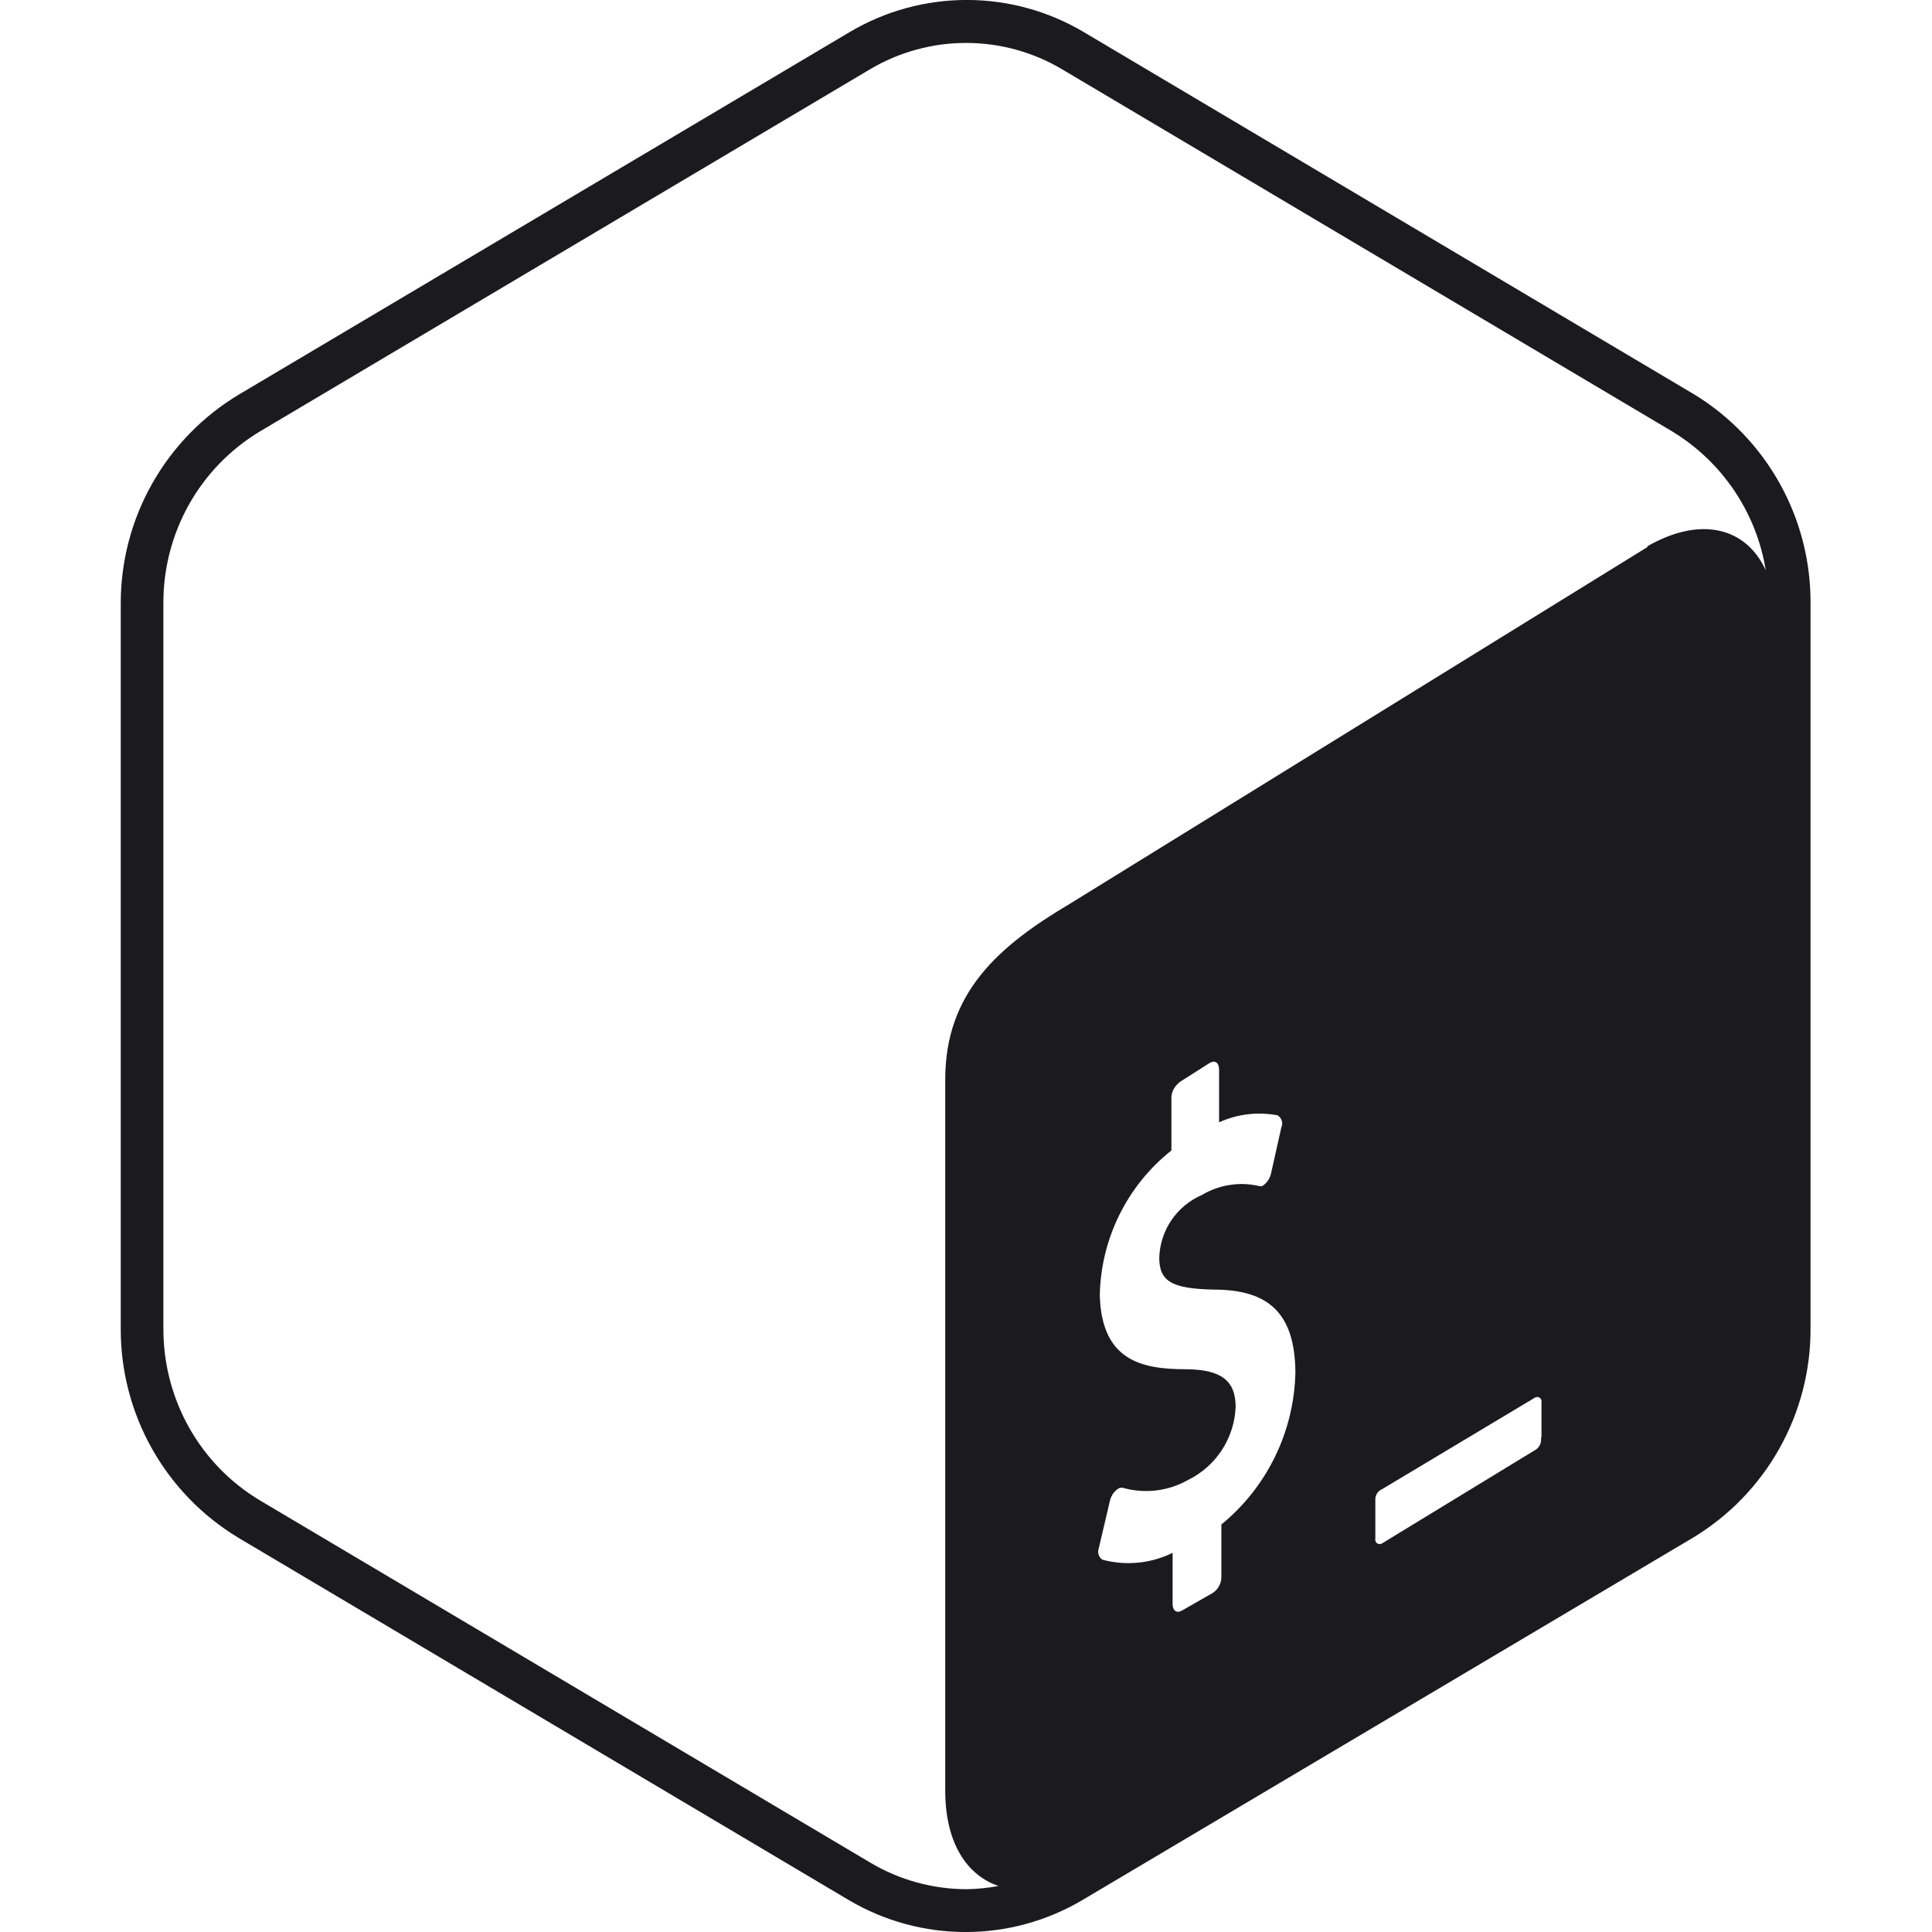
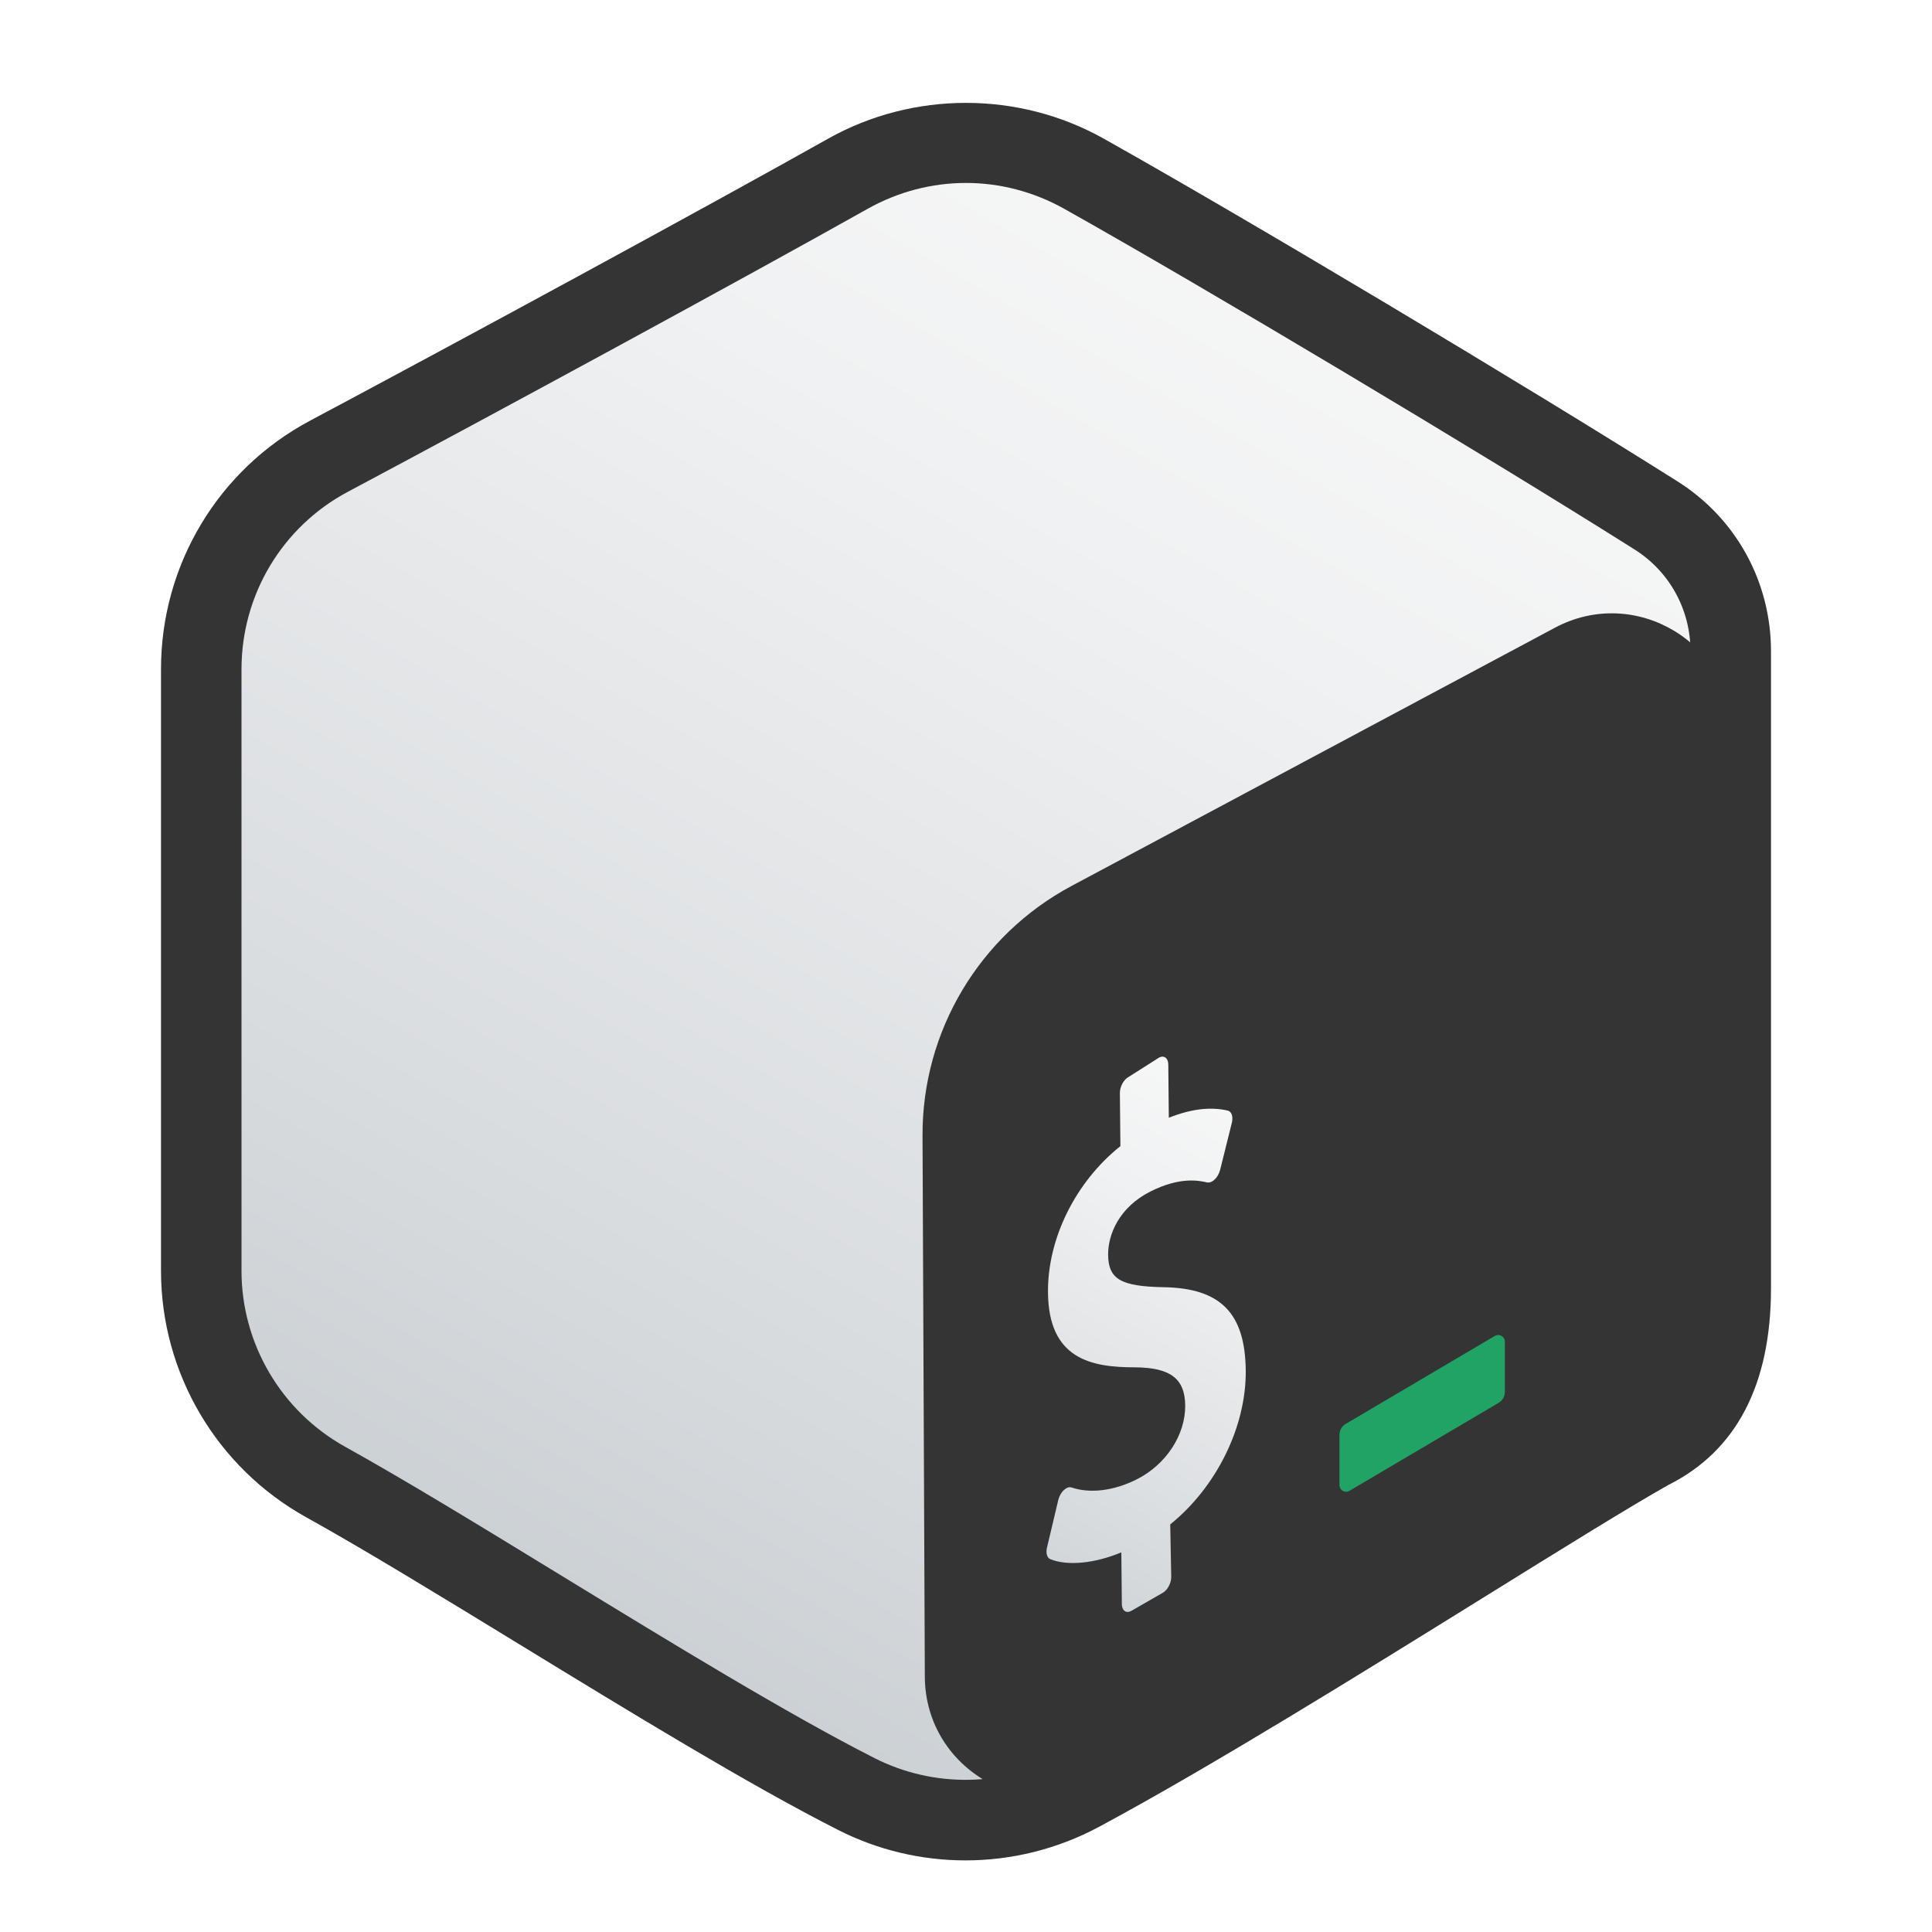
- <svg xmlns="http://www.w3.org/2000/svg" width="64" height="64" viewBox="0 0 32 32">
-   <path d="M28.057 6.53L17.952.532a3.8 3.8 0 0 0-3.88 0L3.965 6.53A4.03 4.03 0 0 0 2 10.002v11.996a4.03 4.03 0 0 0 1.948 3.472l10.105 5.998a3.8 3.8 0 0 0 3.88 0L28.04 25.47a4.03 4.03 0 0 0 1.948-3.472V10.002a4.03 4.03 0 0 0-1.93-3.472zM20.23 25.262v.86c-.001.108-.057.207-.148.265l-.512.293c-.08.042-.148 0-.148-.113v-.847a1.66 1.66 0 0 1-1.164.113c-.062-.042-.086-.122-.056-.2l.183-.78c.016-.066.05-.125.102-.17a.18.18 0 0 1 .05-.035.11.11 0 0 1 .08 0 1.41 1.41 0 0 0 1.059-.134 1.41 1.41 0 0 0 .79-1.21c0-.438-.24-.62-.82-.625-.734 0-1.4-.14-1.43-1.224.017-.937.452-1.817 1.186-2.4v-.872c-.001-.1.056-.2.148-.268l.494-.314c.08-.042.148 0 .148.116v.872a1.61 1.61 0 0 1 .967-.116c.07.04.098.128.064.2l-.173.773c-.015.06-.045.113-.088.155-.014.015-.03.028-.05.04s-.05.008-.074 0a1.28 1.28 0 0 0-.931.152 1.17 1.17 0 0 0-.706 1.037c0 .395.208.515.907.53.935 0 1.337.423 1.348 1.362-.018.983-.467 1.908-1.228 2.53zm5.293-1.45c.012.074-.018.15-.078.194L22.9 25.558c-.024.02-.06.023-.087.007s-.04-.05-.033-.08v-.66c.003-.072.05-.136.116-.162l2.516-1.507c.024-.02.06-.023.087-.007s.04.05.033.08v.582zM27.288 9.06l-9.562 5.906c-1.193.706-2.07 1.478-2.07 2.914v11.778c0 .86.353 1.4.882 1.58a3.14 3.14 0 0 1-.53.053 3.13 3.13 0 0 1-1.595-.441L4.308 24.853C3.3 24.25 2.702 23.165 2.706 22V10.002C2.7 8.834 3.3 7.75 4.308 7.144l10.105-5.998c.98-.58 2.196-.58 3.176 0l10.105 5.998c.833.504 1.4 1.35 1.552 2.3-.328-.713-1.083-.9-1.962-.395h.003z" fill="#1b1b1f" fill-rule="evenodd" />
+ <svg xmlns="http://www.w3.org/2000/svg" viewBox="0 0 48 48" width="240px" height="240px" clip-rule="evenodd">
+   <linearGradient id="FAKZ2g97PrDXJBy36-66Qa" x1="35.753" x2="11.271" y1="3.643" y2="46.048" gradientUnits="userSpaceOnUse">
+     <stop offset="0" stop-color="#f9f9f9" />
+     <stop offset=".26" stop-color="#f0f1f2" />
+     <stop offset=".678" stop-color="#d9dcdf" />
+     <stop offset="1" stop-color="#c2c8cc" />
+   </linearGradient>
+   <path fill="url(#FAKZ2g97PrDXJBy36-66Qa)" fill-rule="evenodd" d="M22.903,3.286c0.679-0.381,1.515-0.381,2.193,0 c3.355,1.883,13.451,7.551,16.807,9.434C42.582,13.1,43,13.804,43,14.566c0,3.766,0,15.101,0,18.867 c0,0.762-0.418,1.466-1.097,1.847c-3.355,1.883-13.451,7.551-16.807,9.434c-0.679,0.381-1.515,0.381-2.193,0 c-3.355-1.883-13.451-7.551-16.807-9.434C5.418,34.899,5,34.196,5,33.434c0-3.766,0-15.101,0-18.867 c0-0.762,0.418-1.466,1.097-1.847C9.451,10.837,19.549,5.169,22.903,3.286z" clip-rule="evenodd" />
+   <path fill="#343434" d="M23.987,46.221c-1.085,0-2.171-0.252-3.165-0.757c-2.22-1.127-5.118-2.899-7.921-4.613 c-1.973-1.206-3.836-2.346-5.297-3.157C5.381,36.458,4,34.113,4,31.572V16.627c0-2.59,1.417-4.955,3.699-6.173 c3.733-1.989,9.717-5.234,12.878-7.01l0,0c2.11-1.184,4.733-1.184,6.844,0c3.576,2.007,10.369,6.064,14.252,8.513 C43.13,12.874,44,14.453,44,16.182V32c0,2.4-0.859,4.048-2.553,4.895c-0.944,0.531-2.628,1.576-4.578,2.787 c-3.032,1.882-6.806,4.225-9.564,5.705C26.27,45.942,25.128,46.221,23.987,46.221z M21.556,5.188 C18.384,6.97,12.382,10.226,8.64,12.22C7.012,13.088,6,14.776,6,16.627v14.945c0,1.814,0.987,3.49,2.576,4.373 c1.498,0.832,3.378,1.981,5.369,3.199c2.77,1.693,5.634,3.445,7.783,4.536c1.458,0.739,3.188,0.717,4.631-0.056 c2.703-1.451,6.447-3.775,9.456-5.643c1.97-1.223,3.671-2.279,4.696-2.854C41.835,34.464,42,33.109,42,32V16.182 c0-1.037-0.521-1.983-1.392-2.532c-3.862-2.435-10.613-6.467-14.165-8.461C24.913,4.331,23.086,4.331,21.556,5.188L21.556,5.188z" />
+   <path fill="#343434" d="M22.977,41.654L22.92,28.216c-0.011-2.594,1.413-4.981,3.701-6.204l12.01-6.416 c1.998-1.068,4.414,0.38,4.414,2.646v14.73c0,1.041-0.54,2.008-1.426,2.554l-14.068,8.668 C25.557,45.424,22.987,43.996,22.977,41.654z" />
+   <linearGradient id="FAKZ2g97PrDXJBy36-66Qb" x1="32.281" x2="23.433" y1="26.55" y2="41.876" gradientUnits="userSpaceOnUse">
+     <stop offset="0" stop-color="#f9f9f9" />
+     <stop offset=".26" stop-color="#f0f1f2" />
+     <stop offset=".678" stop-color="#d9dcdf" />
+     <stop offset="1" stop-color="#c2c8cc" />
+   </linearGradient>
+   <path fill="url(#FAKZ2g97PrDXJBy36-66Qb)" d="M28.799,26.274 c0.123-0.063,0.225,0.014,0.227,0.176l0.013,1.32c0.552-0.219,1.032-0.278,1.467-0.177c0.095,0.024,0.136,0.153,0.098,0.306 l-0.291,1.169c-0.024,0.089-0.072,0.178-0.132,0.233c-0.026,0.025-0.052,0.044-0.077,0.057c-0.04,0.02-0.078,0.026-0.114,0.019 c-0.199-0.045-0.671-0.148-1.413,0.228c-0.778,0.395-1.051,1.071-1.046,1.573c0.007,0.601,0.315,0.783,1.377,0.802 c1.416,0.023,2.027,0.643,2.042,2.067c0.016,1.402-0.733,2.905-1.876,3.826l0.025,1.308c0.001,0.157-0.1,0.338-0.225,0.4 l-0.775,0.445c-0.123,0.063-0.225-0.014-0.227-0.172l-0.013-1.286c-0.664,0.276-1.334,0.342-1.763,0.17 c-0.082-0.032-0.117-0.152-0.084-0.288l0.28-1.181c0.022-0.092,0.071-0.186,0.138-0.246c0.023-0.023,0.048-0.04,0.072-0.053 c0.044-0.022,0.087-0.027,0.124-0.013c0.462,0.155,1.053,0.082,1.622-0.206c0.722-0.365,1.206-1.102,1.198-1.834 c-0.007-0.664-0.366-0.939-1.241-0.946c-1.113,0.002-2.151-0.216-2.168-1.855c-0.014-1.35,0.688-2.753,1.799-3.641l-0.013-1.319 c-0.001-0.162,0.098-0.34,0.225-0.405L28.799,26.274z" />
+   <path fill="#21a366" d="M37.226,34.857l-3.704,2.185c-0.109,0.061-0.244-0.019-0.244-0.143v-1.252 c0-0.113,0.061-0.217,0.16-0.273l3.704-2.185c0.111-0.061,0.246,0.019,0.246,0.145v1.248C37.388,34.697,37.326,34.801,37.226,34.857" />
</svg>
